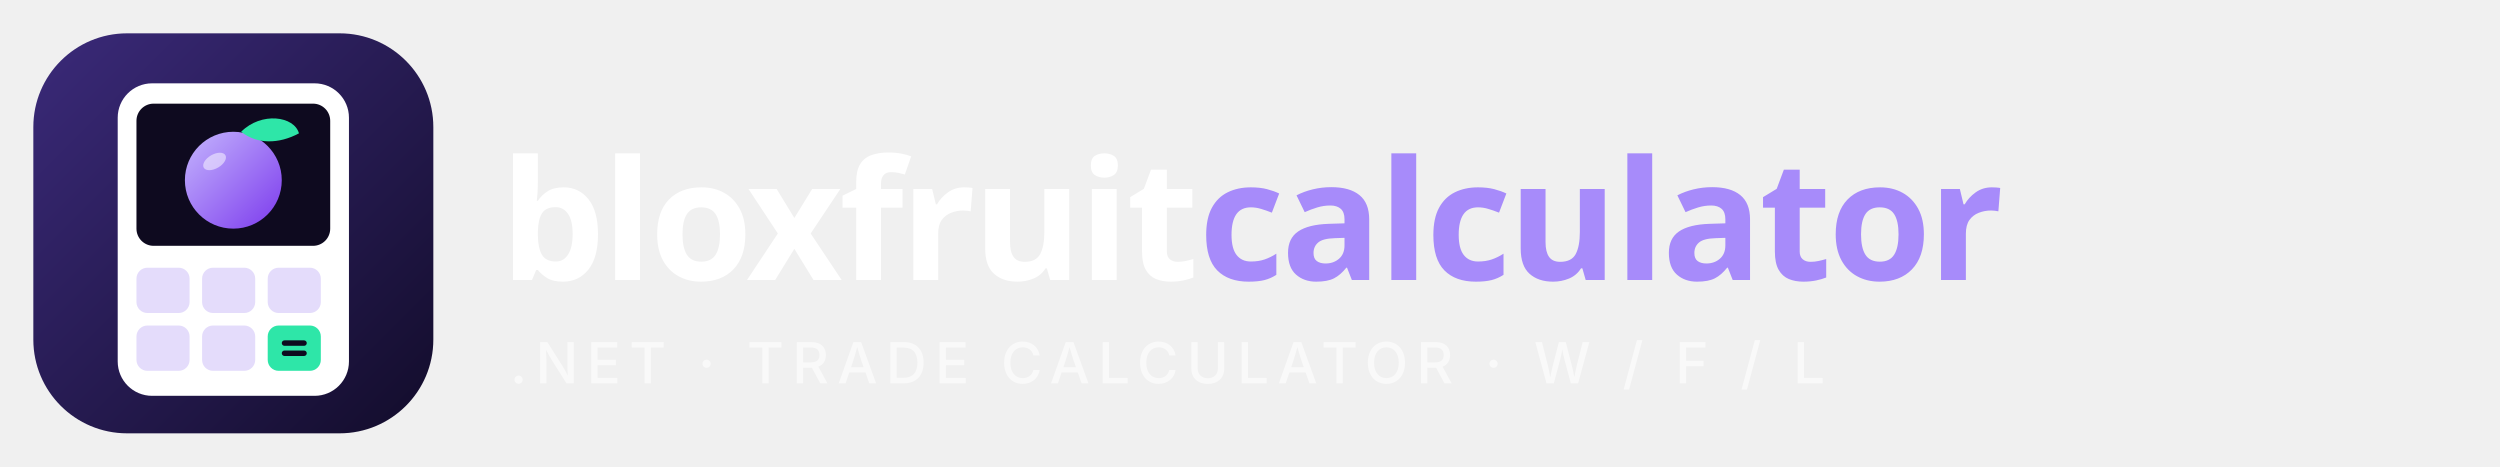
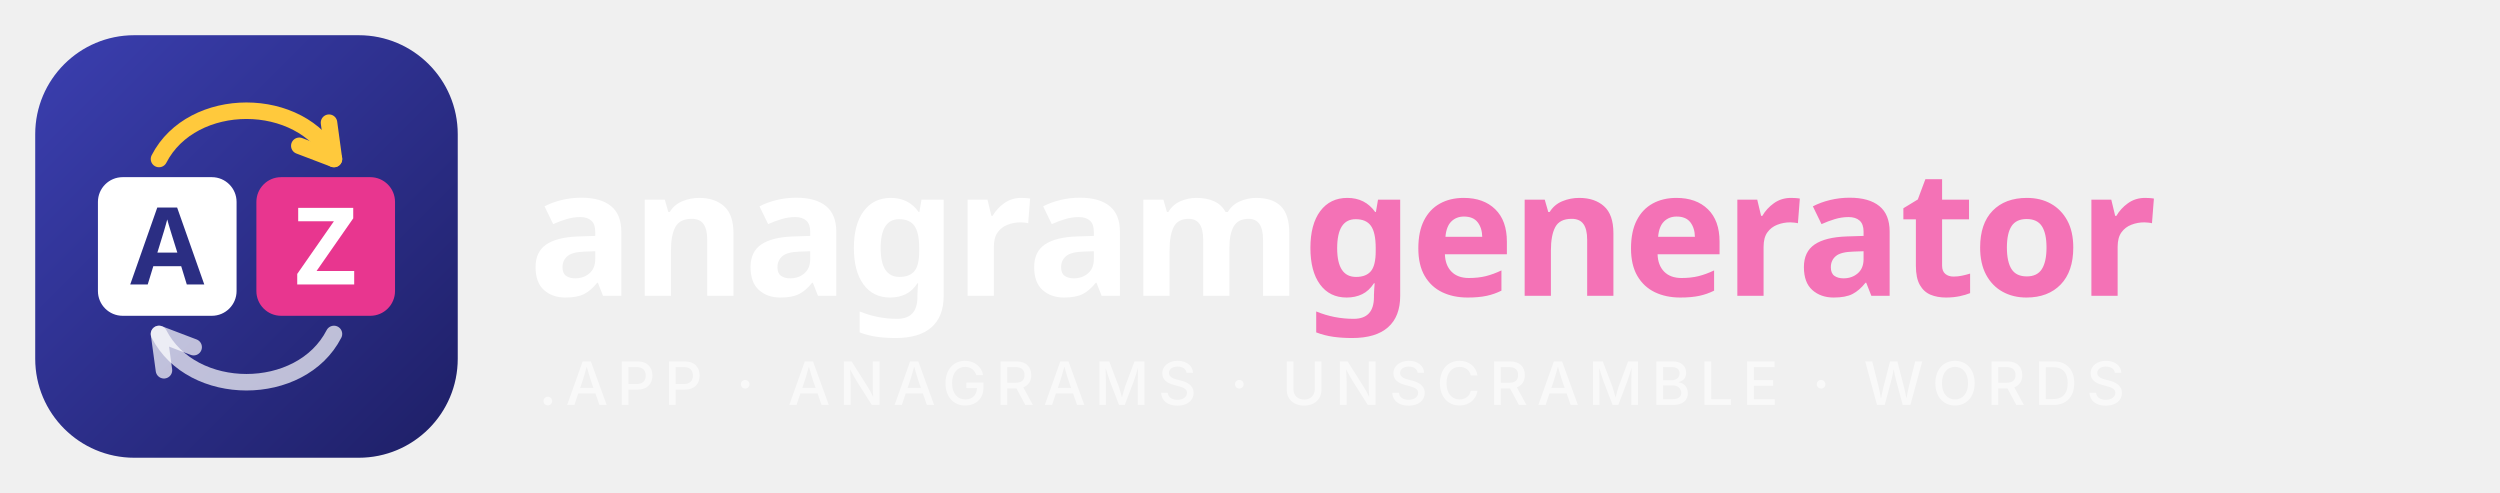
- <svg xmlns="http://www.w3.org/2000/svg" viewBox="0 0 1500 280">
+ <svg xmlns="http://www.w3.org/2000/svg" viewBox="0 0 1420 280">
  <defs>
-     <linearGradient id="tile" x1="0" y1="0" x2="1" y2="1">
-       <stop offset="0" stop-color="#3B2A7A" />
-       <stop offset="1" stop-color="#120C2A" />
-     </linearGradient>
-     <linearGradient id="fruit" x1="0" y1="0" x2="1" y2="1">
-       <stop offset="0" stop-color="#C4B5FD" />
-       <stop offset="1" stop-color="#7C3AED" />
+     <linearGradient id="tilebg" x1="0" y1="0" x2="1" y2="1">
+       <stop offset="0" stop-color="#3B3FB0" />
+       <stop offset="1" stop-color="#1E1F66" />
    </linearGradient>
    <linearGradient id="brand" x1="0" y1="0" x2="1" y2="1">
-       <stop offset="0" stop-color="#4AF0B8" />
-       <stop offset="1" stop-color="#14B886" />
+       <stop offset="0" stop-color="#F0559F" />
+       <stop offset="1" stop-color="#D21E78" />
    </linearGradient>
    <linearGradient id="accent" x1="0" y1="0" x2="1" y2="0">
-       <stop offset="0" stop-color="#A78BFA" />
-       <stop offset="1" stop-color="#2EE6A8" />
+       <stop offset="0" stop-color="#E8368F" />
+       <stop offset="1" stop-color="#5B5FE0" />
    </linearGradient>
    <linearGradient id="bg" x1="0" y1="0" x2="1" y2="1">
-       <stop offset="0" stop-color="#0A0718" />
-       <stop offset="1" stop-color="#1A1238" />
+       <stop offset="0" stop-color="#FFF5FA" />
+       <stop offset="1" stop-color="#F2F3FF" />
    </linearGradient>
    <radialGradient id="glowA" cx="0.5" cy="0.5" r="0.5">
-       <stop offset="0" stop-color="#8B5CF6" stop-opacity="0.22" />
-       <stop offset="1" stop-color="#8B5CF6" stop-opacity="0" />
+       <stop offset="0" stop-color="#F49AC8" stop-opacity="0.30" />
+       <stop offset="1" stop-color="#F49AC8" stop-opacity="0" />
    </radialGradient>
    <radialGradient id="glowB" cx="0.5" cy="0.5" r="0.5">
-       <stop offset="0" stop-color="#2EE6A8" stop-opacity="0.15" />
-       <stop offset="1" stop-color="#2EE6A8" stop-opacity="0" />
+       <stop offset="0" stop-color="#8F93FF" stop-opacity="0.22" />
+       <stop offset="1" stop-color="#8F93FF" stop-opacity="0" />
    </radialGradient>
    <filter id="shadow" x="-20%" y="-20%" width="140%" height="140%">
-       <feDropShadow dx="0" dy="18" stdDeviation="22" flood-color="#000" flood-opacity="0.55" />
+       <feDropShadow dx="0" dy="16" stdDeviation="20" flood-color="#1E1B3A" flood-opacity="0.14" />
    </filter>
  </defs>
  <g transform="translate(20,20) scale(0.46875)">
-     <rect width="512" height="512" rx="120" fill="url(#tile)" />
-     <rect x="108" y="64" width="296" height="400" rx="44" fill="#fff" />
-     <rect x="132" y="90" width="248" height="182" rx="22" fill="#0E0A1F" />
-     <circle cx="256" cy="188" r="62" fill="url(#fruit)" />
-     <ellipse cx="232" cy="164" rx="16" ry="9" fill="#fff" fill-opacity="0.5" transform="rotate(-30 232 164)" />
-     <path d="M266 126 C 292 100, 334 106, 340 128 C 314 142, 286 142, 266 126 Z" fill="#2EE6A8" />
-     <rect x="132" y="300" width="68" height="58" rx="14" fill="#E4DCFB" />
-     <rect x="216" y="300" width="68" height="58" rx="14" fill="#E4DCFB" />
-     <rect x="300" y="300" width="68" height="58" rx="14" fill="#E4DCFB" />
-     <rect x="132" y="374" width="68" height="58" rx="14" fill="#E4DCFB" />
-     <rect x="216" y="374" width="68" height="58" rx="14" fill="#E4DCFB" />
-     <rect x="300" y="374" width="68" height="58" rx="14" fill="#2EE6A8" />
-     <rect x="318" y="393" width="32" height="7" rx="3.5" fill="#0E0A1F" />
-     <rect x="318" y="406" width="32" height="7" rx="3.5" fill="#0E0A1F" />
+     <rect width="512" height="512" rx="120" fill="url(#tilebg)" />
+     <path d="M150 150 C 190 72, 322 72, 362 150" fill="none" stroke="#FFC93C" stroke-width="20" stroke-linecap="round" />
+     <path d="M362 150 l-6 -44 M362 150 l-42 -16" fill="none" stroke="#FFC93C" stroke-width="20" stroke-linecap="round" />
+     <path d="M362 362 C 322 440, 190 440, 150 362" fill="none" stroke="#fff" stroke-opacity="0.7" stroke-width="20" stroke-linecap="round" />
+     <path d="M150 362 l6 44 M150 362 l42 16" fill="none" stroke="#fff" stroke-opacity="0.7" stroke-width="20" stroke-linecap="round" />
+     <rect x="76" y="172" width="168" height="168" rx="30" fill="#fff" />
+     <text x="160" y="302" text-anchor="middle" font-family="Poppins" font-weight="800" font-size="130" fill="#2B2E83">A</text>
+     <rect x="268" y="172" width="168" height="168" rx="30" fill="#E8368F" />
+     <text x="352" y="302" text-anchor="middle" font-family="Poppins" font-weight="800" font-size="130" fill="#fff">Z</text>
  </g>
-   <text x="300" y="168" font-family="Poppins" font-weight="700" font-size="100" fill="#FFFFFF" letter-spacing="-2">bloxfruit<tspan fill="#A78BFA">calculator</tspan>
+   <text x="300" y="168" font-family="Poppins" font-weight="700" font-size="100" fill="#FFFFFF" letter-spacing="-2">anagram<tspan fill="#F472B6">generator</tspan>
  </text>
-   <text x="306" y="230" font-family="Inter" font-weight="500" font-size="34" fill="#FFFFFF" fill-opacity="0.6" letter-spacing="5">.NET · TRADE CALCULATOR · W / F / L</text>
+   <text x="306" y="230" font-family="Inter" font-weight="500" font-size="34" fill="#FFFFFF" fill-opacity="0.6" letter-spacing="5">.APP · ANAGRAMS · UNSCRAMBLE · WORDS</text>
</svg>
